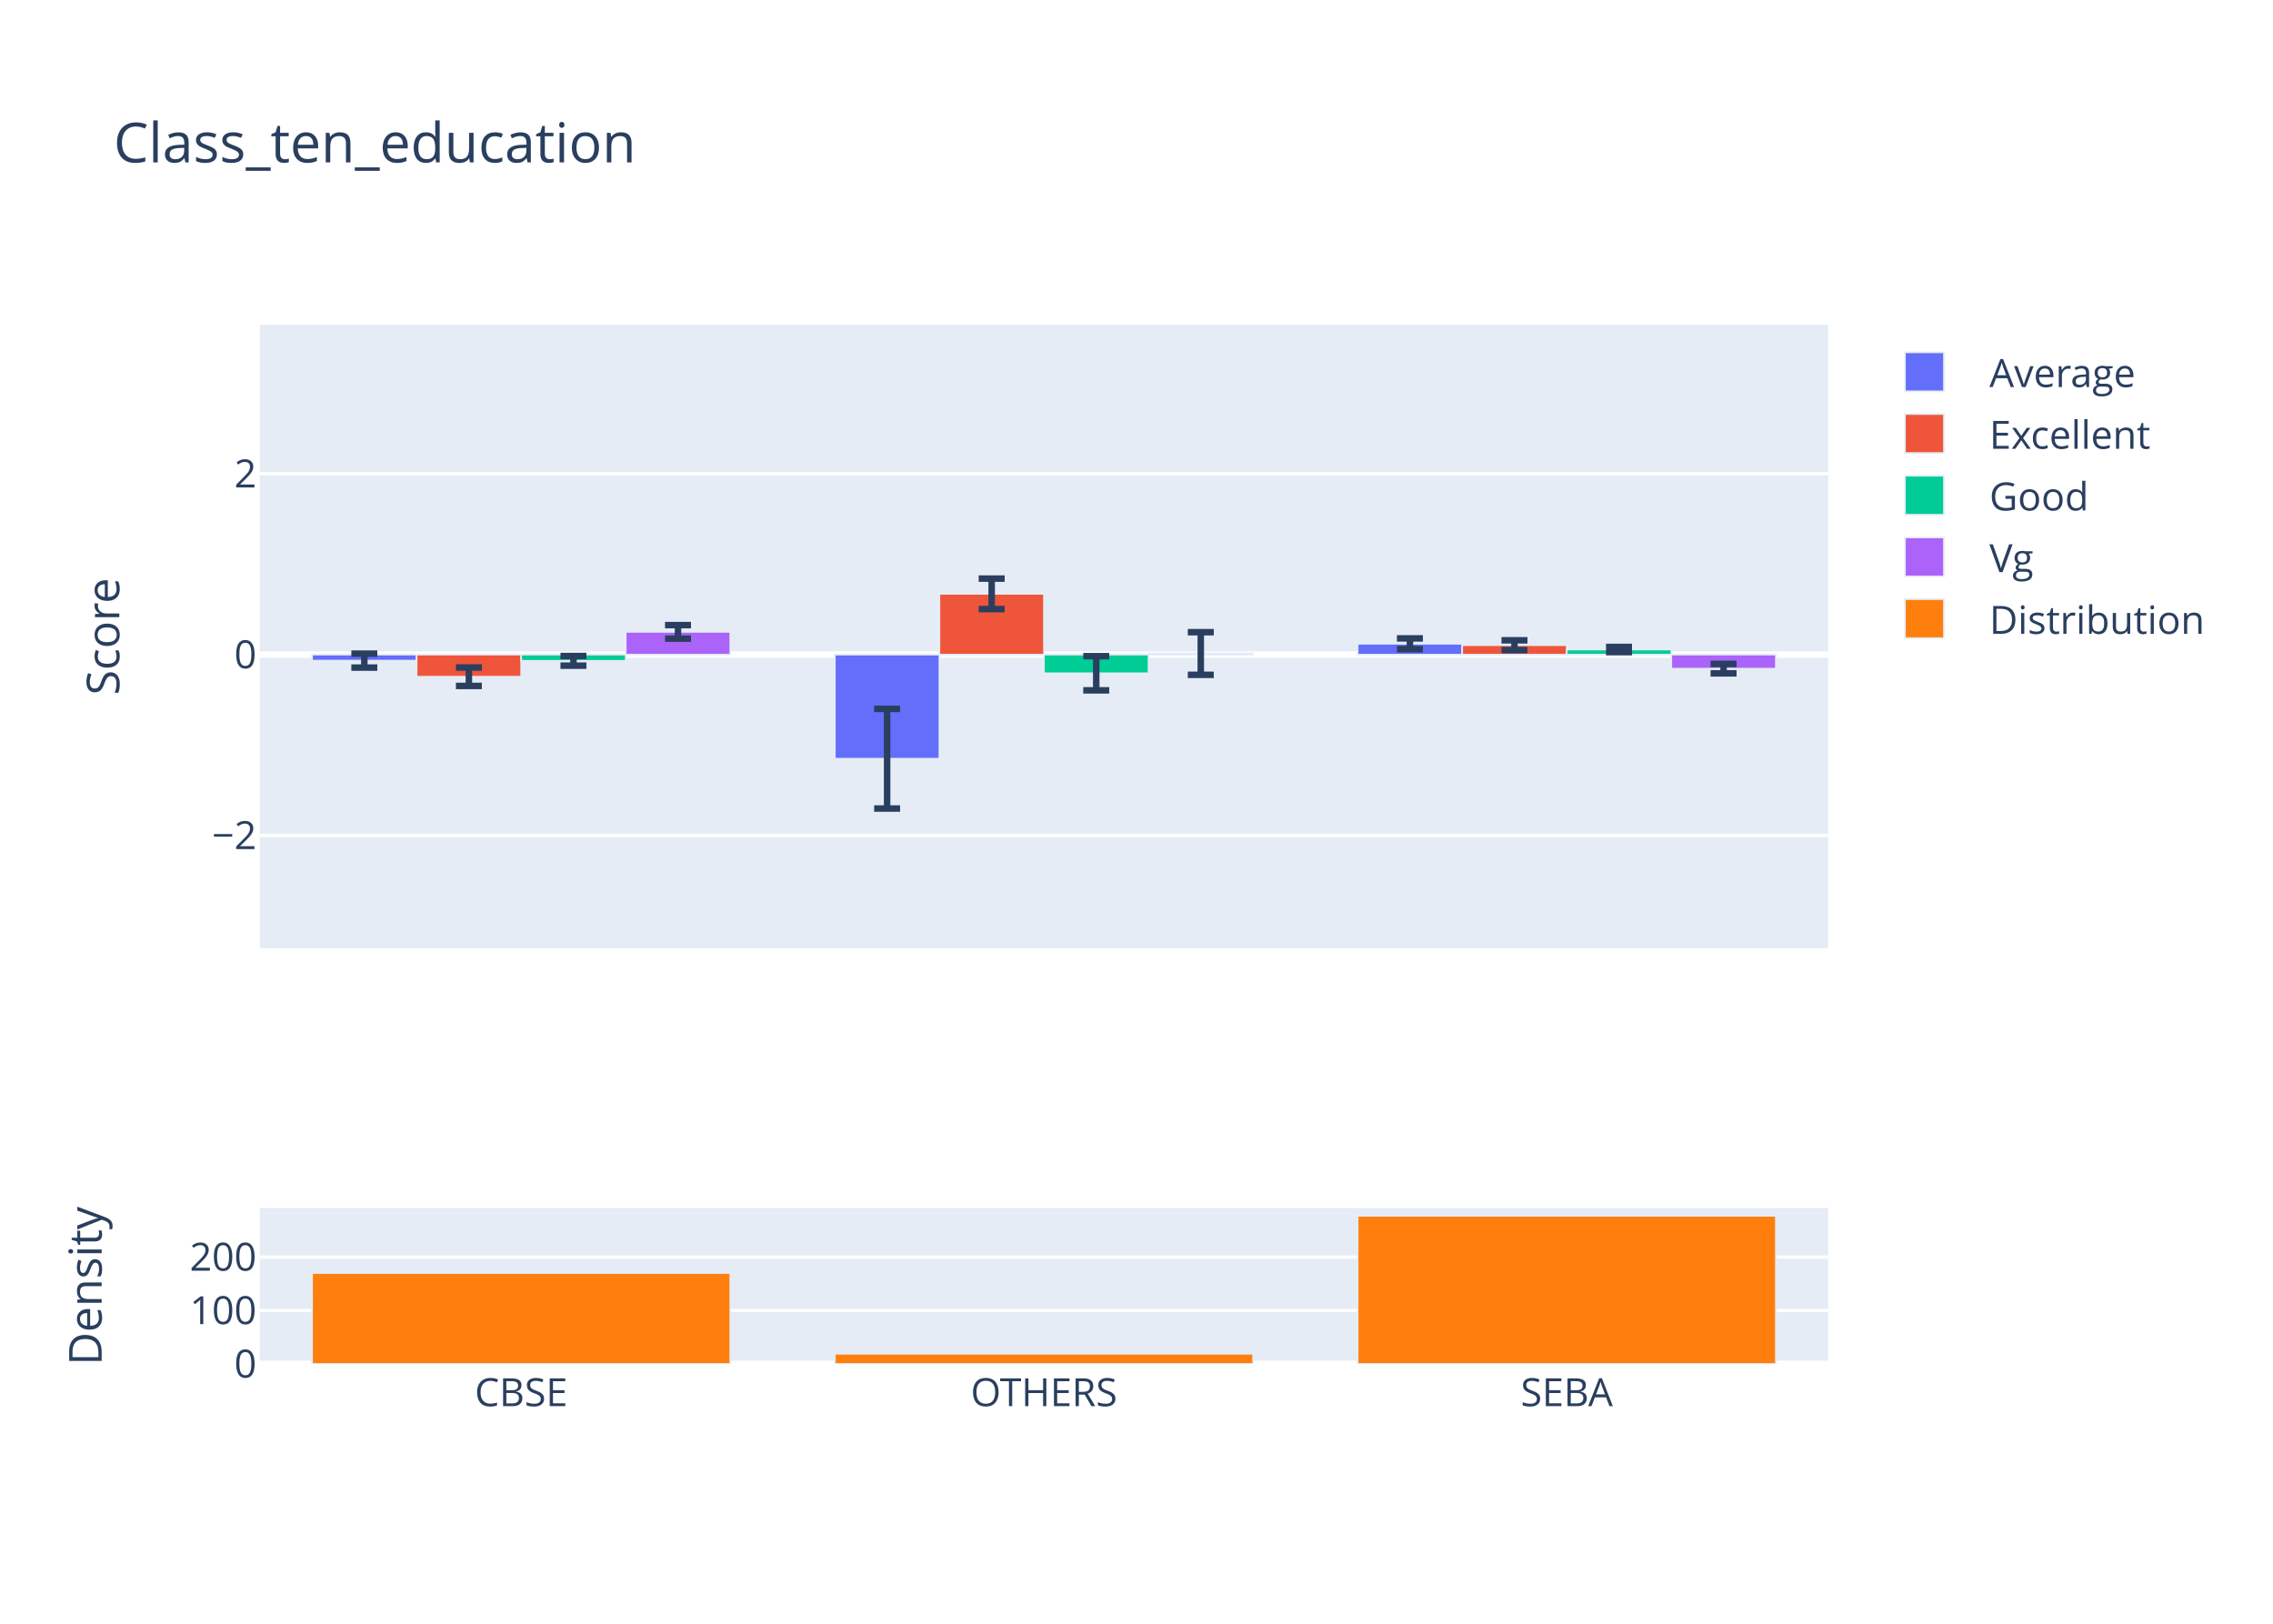
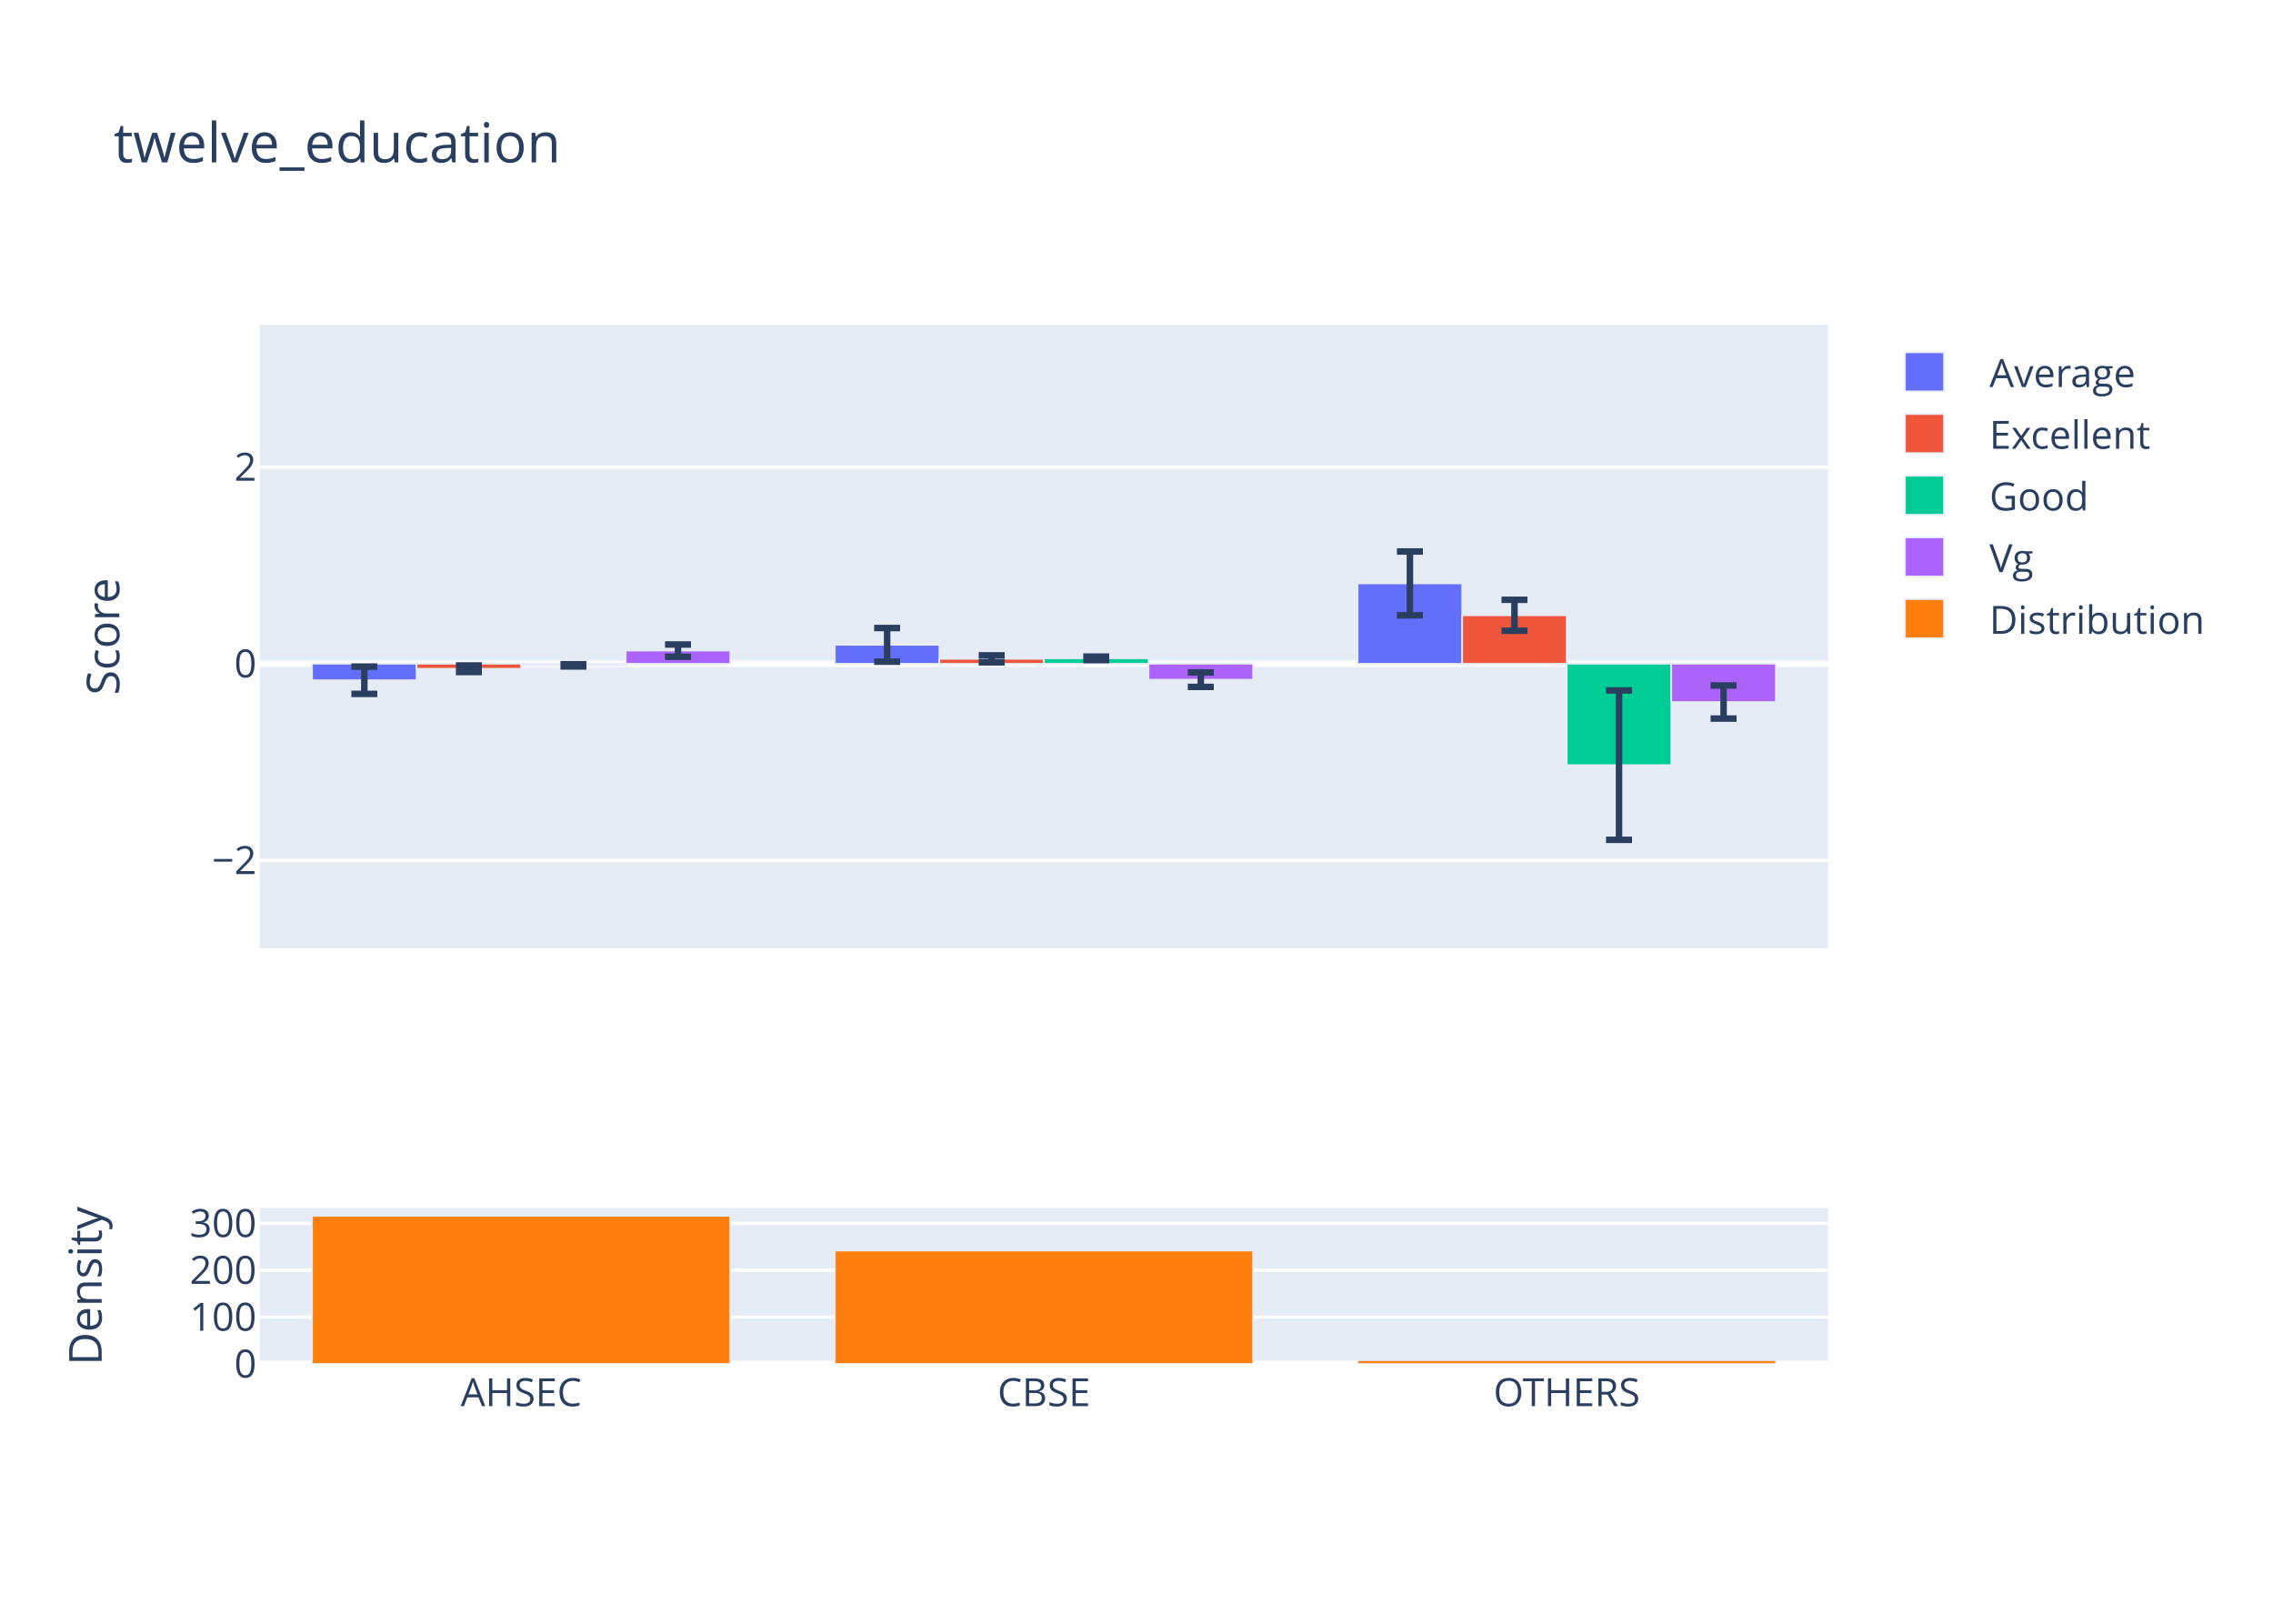
<svg xmlns="http://www.w3.org/2000/svg" class="main-svg" width="700" height="500" style="" viewBox="0 0 700 500">
  <rect x="0" y="0" width="700" height="500" style="fill: rgb(255, 255, 255); fill-opacity: 1;" />
-   <defs id="defs-553135">
+   <defs id="defs-98a07a">
    <g class="clips">
-       <clipPath id="clip553135xyplot" class="plotclip">
+       <clipPath id="clip98a07axyplot" class="plotclip">
        <rect width="483" height="192" />
      </clipPath>
-       <clipPath id="clip553135x2y2plot" class="plotclip">
+       <clipPath id="clip98a07ax2y2plot" class="plotclip">
        <rect width="483" height="48" />
      </clipPath>
-       <clipPath class="axesclip" id="clip553135x">
+       <clipPath class="axesclip" id="clip98a07ax">
        <rect x="80" y="0" width="483" height="500" />
      </clipPath>
-       <clipPath class="axesclip" id="clip553135y">
+       <clipPath class="axesclip" id="clip98a07ay">
        <rect x="0" y="100" width="700" height="192" />
      </clipPath>
-       <clipPath class="axesclip" id="clip553135xy">
+       <clipPath class="axesclip" id="clip98a07axy">
        <rect x="80" y="100" width="483" height="192" />
      </clipPath>
-       <clipPath class="axesclip" id="clip553135y2">
+       <clipPath class="axesclip" id="clip98a07ay2">
        <rect x="0" y="372" width="700" height="48" />
      </clipPath>
-       <clipPath class="axesclip" id="clip553135xy2">
+       <clipPath class="axesclip" id="clip98a07axy2">
        <rect x="80" y="372" width="483" height="48" />
      </clipPath>
-       <clipPath class="axesclip" id="clip553135x2">
+       <clipPath class="axesclip" id="clip98a07ax2">
        <rect x="80" y="0" width="483" height="500" />
      </clipPath>
-       <clipPath class="axesclip" id="clip553135x2y">
+       <clipPath class="axesclip" id="clip98a07ax2y">
        <rect x="80" y="100" width="483" height="192" />
      </clipPath>
-       <clipPath class="axesclip" id="clip553135x2y2">
+       <clipPath class="axesclip" id="clip98a07ax2y2">
        <rect x="80" y="372" width="483" height="48" />
      </clipPath>
    </g>
    <g class="gradients" />
    <g class="patterns" />
  </defs>
  <g class="bglayer">
    <rect class="bg" x="80" y="100" width="483" height="192" style="fill: rgb(229, 236, 246); fill-opacity: 1; stroke-width: 0;" />
    <rect class="bg" x="80" y="372" width="483" height="48" style="fill: rgb(229, 236, 246); fill-opacity: 1; stroke-width: 0;" />
  </g>
  <g class="layer-below">
    <g class="imagelayer" />
    <g class="shapelayer" />
  </g>
  <g class="cartesianlayer">
    <g class="subplot xy">
      <g class="layer-subplot">
        <g class="shapelayer" />
        <g class="imagelayer" />
      </g>
      <g class="gridlayer">
        <g class="x" />
        <g class="y">
-           <path class="ygrid crisp" transform="translate(0,257.27)" d="M80,0h483" style="stroke: rgb(255, 255, 255); stroke-opacity: 1; stroke-width: 1px;" />
-           <path class="ygrid crisp" transform="translate(0,145.89)" d="M80,0h483" style="stroke: rgb(255, 255, 255); stroke-opacity: 1; stroke-width: 1px;" />
+           <path class="ygrid crisp" transform="translate(0,264.95)" d="M80,0h483" style="stroke: rgb(255, 255, 255); stroke-opacity: 1; stroke-width: 1px;" />
+           <path class="ygrid crisp" transform="translate(0,143.83)" d="M80,0h483" style="stroke: rgb(255, 255, 255); stroke-opacity: 1; stroke-width: 1px;" />
        </g>
      </g>
      <g class="zerolinelayer">
-         <path class="yzl zl crisp" transform="translate(0,201.58)" d="M80,0h483" style="stroke: rgb(255, 255, 255); stroke-opacity: 1; stroke-width: 2px;" />
+         <path class="yzl zl crisp" transform="translate(0,204.39)" d="M80,0h483" style="stroke: rgb(255, 255, 255); stroke-opacity: 1; stroke-width: 2px;" />
      </g>
      <path class="xlines-below" />
      <path class="ylines-below" />
      <g class="overlines-below" />
      <g class="xaxislayer-below" />
      <g class="yaxislayer-below" />
      <g class="overaxes-below" />
-       <g class="plot" transform="translate(80,100)" clip-path="url(#clip553135xyplot)">
+       <g class="plot" transform="translate(80,100)" clip-path="url(#clip98a07axyplot)">
        <g class="barlayer mlayer">
          <g class="trace bars" style="opacity: 1;">
            <g class="points">
              <g class="point">
-                 <path d="M16.1,101.58V103.43H48.3V101.58Z" style="vector-effect: non-scaling-stroke; opacity: 1; stroke-width: 0.5px; fill: rgb(99, 110, 250); fill-opacity: 1; stroke: rgb(229, 236, 246); stroke-opacity: 1;" />
-               </g>
-               <g class="point">
-                 <path d="M177.1,101.58V133.63H209.3V101.58Z" style="vector-effect: non-scaling-stroke; opacity: 1; stroke-width: 0.5px; fill: rgb(99, 110, 250); fill-opacity: 1; stroke: rgb(229, 236, 246); stroke-opacity: 1;" />
-               </g>
-               <g class="point">
-                 <path d="M338.1,101.58V98.24H370.3V101.58Z" style="vector-effect: non-scaling-stroke; opacity: 1; stroke-width: 0.5px; fill: rgb(99, 110, 250); fill-opacity: 1; stroke: rgb(229, 236, 246); stroke-opacity: 1;" />
-               </g>
-             </g>
-             <g class="errorbar">
-               <path class="yerror" d="M28.2,101.28h8m-4,0V105.57m-4,0h8" style="vector-effect: non-scaling-stroke; stroke-width: 2px; stroke: rgb(42, 63, 95); stroke-opacity: 1;" />
-             </g>
-             <g class="errorbar">
-               <path class="yerror" d="M189.2,118.29h8m-4,0V148.97m-4,0h8" style="vector-effect: non-scaling-stroke; stroke-width: 2px; stroke: rgb(42, 63, 95); stroke-opacity: 1;" />
-             </g>
-             <g class="errorbar">
-               <path class="yerror" d="M350.2,96.58h8m-4,0V99.9m-4,0h8" style="vector-effect: non-scaling-stroke; stroke-width: 2px; stroke: rgb(42, 63, 95); stroke-opacity: 1;" />
-             </g>
-           </g>
-           <g class="trace bars" style="opacity: 1;">
-             <g class="points">
-               <g class="point">
-                 <path d="M48.3,101.58V108.38H80.5V101.58Z" style="vector-effect: non-scaling-stroke; opacity: 1; stroke-width: 0.5px; fill: rgb(239, 85, 59); fill-opacity: 1; stroke: rgb(229, 236, 246); stroke-opacity: 1;" />
-               </g>
-               <g class="point">
-                 <path d="M209.3,101.58V82.87H241.5V101.58Z" style="vector-effect: non-scaling-stroke; opacity: 1; stroke-width: 0.5px; fill: rgb(239, 85, 59); fill-opacity: 1; stroke: rgb(229, 236, 246); stroke-opacity: 1;" />
-               </g>
-               <g class="point">
-                 <path d="M370.3,101.58V98.68H402.5V101.58Z" style="vector-effect: non-scaling-stroke; opacity: 1; stroke-width: 0.5px; fill: rgb(239, 85, 59); fill-opacity: 1; stroke: rgb(229, 236, 246); stroke-opacity: 1;" />
-               </g>
-             </g>
-             <g class="errorbar">
-               <path class="yerror" d="M60.4,105.54h8m-4,0V111.22m-4,0h8" style="vector-effect: non-scaling-stroke; stroke-width: 2px; stroke: rgb(42, 63, 95); stroke-opacity: 1;" />
-             </g>
-             <g class="errorbar">
-               <path class="yerror" d="M221.4,78.17h8m-4,0V87.56m-4,0h8" style="vector-effect: non-scaling-stroke; stroke-width: 2px; stroke: rgb(42, 63, 95); stroke-opacity: 1;" />
-             </g>
-             <g class="errorbar">
-               <path class="yerror" d="M382.4,97.17h8m-4,0V100.19m-4,0h8" style="vector-effect: non-scaling-stroke; stroke-width: 2px; stroke: rgb(42, 63, 95); stroke-opacity: 1;" />
-             </g>
-           </g>
-           <g class="trace bars" style="opacity: 1;">
-             <g class="points">
-               <g class="point">
-                 <path d="M80.5,101.58V103.49H112.7V101.58Z" style="vector-effect: non-scaling-stroke; opacity: 1; stroke-width: 0.5px; fill: rgb(0, 204, 150); fill-opacity: 1; stroke: rgb(229, 236, 246); stroke-opacity: 1;" />
-               </g>
-               <g class="point">
-                 <path d="M241.5,101.58V107.32H273.7V101.58Z" style="vector-effect: non-scaling-stroke; opacity: 1; stroke-width: 0.5px; fill: rgb(0, 204, 150); fill-opacity: 1; stroke: rgb(229, 236, 246); stroke-opacity: 1;" />
-               </g>
-               <g class="point">
-                 <path d="M402.5,101.58V100.01H434.7V101.58Z" style="vector-effect: non-scaling-stroke; opacity: 1; stroke-width: 0.5px; fill: rgb(0, 204, 150); fill-opacity: 1; stroke: rgb(229, 236, 246); stroke-opacity: 1;" />
-               </g>
-             </g>
-             <g class="errorbar">
-               <path class="yerror" d="M92.6,102h8m-4,0V104.98m-4,0h8" style="vector-effect: non-scaling-stroke; stroke-width: 2px; stroke: rgb(42, 63, 95); stroke-opacity: 1;" />
-             </g>
-             <g class="errorbar">
-               <path class="yerror" d="M253.6,102.06h8m-4,0V112.58m-4,0h8" style="vector-effect: non-scaling-stroke; stroke-width: 2px; stroke: rgb(42, 63, 95); stroke-opacity: 1;" />
-             </g>
-             <g class="errorbar">
-               <path class="yerror" d="M414.6,99.21h8m-4,0V100.81m-4,0h8" style="vector-effect: non-scaling-stroke; stroke-width: 2px; stroke: rgb(42, 63, 95); stroke-opacity: 1;" />
-             </g>
-           </g>
-           <g class="trace bars" style="opacity: 1;">
-             <g class="points">
-               <g class="point">
-                 <path d="M112.7,101.58V94.57H144.9V101.58Z" style="vector-effect: non-scaling-stroke; opacity: 1; stroke-width: 0.5px; fill: rgb(171, 99, 250); fill-opacity: 1; stroke: rgb(229, 236, 246); stroke-opacity: 1;" />
-               </g>
-               <g class="point">
-                 <path d="M273.7,101.58V101.23H305.9V101.58Z" style="vector-effect: non-scaling-stroke; opacity: 1; stroke-width: 0.5px; fill: rgb(171, 99, 250); fill-opacity: 1; stroke: rgb(229, 236, 246); stroke-opacity: 1;" />
-               </g>
-               <g class="point">
-                 <path d="M434.7,101.58V105.9H466.9V101.58Z" style="vector-effect: non-scaling-stroke; opacity: 1; stroke-width: 0.5px; fill: rgb(171, 99, 250); fill-opacity: 1; stroke: rgb(229, 236, 246); stroke-opacity: 1;" />
-               </g>
-             </g>
-             <g class="errorbar">
-               <path class="yerror" d="M124.8,92.49h8m-4,0V96.65m-4,0h8" style="vector-effect: non-scaling-stroke; stroke-width: 2px; stroke: rgb(42, 63, 95); stroke-opacity: 1;" />
-             </g>
-             <g class="errorbar">
-               <path class="yerror" d="M285.8,94.67h8m-4,0V107.8m-4,0h8" style="vector-effect: non-scaling-stroke; stroke-width: 2px; stroke: rgb(42, 63, 95); stroke-opacity: 1;" />
-             </g>
-             <g class="errorbar">
-               <path class="yerror" d="M446.8,104.44h8m-4,0V107.35m-4,0h8" style="vector-effect: non-scaling-stroke; stroke-width: 2px; stroke: rgb(42, 63, 95); stroke-opacity: 1;" />
+                 <path d="M16.1,104.39V109.47H48.3V104.39Z" style="vector-effect: non-scaling-stroke; opacity: 1; stroke-width: 0.5px; fill: rgb(99, 110, 250); fill-opacity: 1; stroke: rgb(229, 236, 246); stroke-opacity: 1;" />
+               </g>
+               <g class="point">
+                 <path d="M177.1,104.39V98.57H209.3V104.39Z" style="vector-effect: non-scaling-stroke; opacity: 1; stroke-width: 0.5px; fill: rgb(99, 110, 250); fill-opacity: 1; stroke: rgb(229, 236, 246); stroke-opacity: 1;" />
+               </g>
+               <g class="point">
+                 <path d="M338.1,104.39V79.65H370.3V104.39Z" style="vector-effect: non-scaling-stroke; opacity: 1; stroke-width: 0.5px; fill: rgb(99, 110, 250); fill-opacity: 1; stroke: rgb(229, 236, 246); stroke-opacity: 1;" />
+               </g>
+             </g>
+             <g class="errorbar">
+               <path class="yerror" d="M28.2,105.27h8m-4,0V113.67m-4,0h8" style="vector-effect: non-scaling-stroke; stroke-width: 2px; stroke: rgb(42, 63, 95); stroke-opacity: 1;" />
+             </g>
+             <g class="errorbar">
+               <path class="yerror" d="M189.2,93.39h8m-4,0V103.76m-4,0h8" style="vector-effect: non-scaling-stroke; stroke-width: 2px; stroke: rgb(42, 63, 95); stroke-opacity: 1;" />
+             </g>
+             <g class="errorbar">
+               <path class="yerror" d="M350.2,69.82h8m-4,0V89.47m-4,0h8" style="vector-effect: non-scaling-stroke; stroke-width: 2px; stroke: rgb(42, 63, 95); stroke-opacity: 1;" />
+             </g>
+           </g>
+           <g class="trace bars" style="opacity: 1;">
+             <g class="points">
+               <g class="point">
+                 <path d="M48.3,104.39V105.93H80.5V104.39Z" style="vector-effect: non-scaling-stroke; opacity: 1; stroke-width: 0.5px; fill: rgb(239, 85, 59); fill-opacity: 1; stroke: rgb(229, 236, 246); stroke-opacity: 1;" />
+               </g>
+               <g class="point">
+                 <path d="M209.3,104.39V102.88H241.5V104.39Z" style="vector-effect: non-scaling-stroke; opacity: 1; stroke-width: 0.5px; fill: rgb(239, 85, 59); fill-opacity: 1; stroke: rgb(229, 236, 246); stroke-opacity: 1;" />
+               </g>
+               <g class="point">
+                 <path d="M370.3,104.39V89.47H402.5V104.39Z" style="vector-effect: non-scaling-stroke; opacity: 1; stroke-width: 0.5px; fill: rgb(239, 85, 59); fill-opacity: 1; stroke: rgb(229, 236, 246); stroke-opacity: 1;" />
+               </g>
+             </g>
+             <g class="errorbar">
+               <path class="yerror" d="M60.4,104.92h8m-4,0V106.93m-4,0h8" style="vector-effect: non-scaling-stroke; stroke-width: 2px; stroke: rgb(42, 63, 95); stroke-opacity: 1;" />
+             </g>
+             <g class="errorbar">
+               <path class="yerror" d="M221.4,101.81h8m-4,0V103.95m-4,0h8" style="vector-effect: non-scaling-stroke; stroke-width: 2px; stroke: rgb(42, 63, 95); stroke-opacity: 1;" />
+             </g>
+             <g class="errorbar">
+               <path class="yerror" d="M382.4,84.7h8m-4,0V94.24m-4,0h8" style="vector-effect: non-scaling-stroke; stroke-width: 2px; stroke: rgb(42, 63, 95); stroke-opacity: 1;" />
+             </g>
+           </g>
+           <g class="trace bars" style="opacity: 1;">
+             <g class="points">
+               <g class="point">
+                 <path d="M80.5,104.39V104.88H112.7V104.39Z" style="vector-effect: non-scaling-stroke; opacity: 1; stroke-width: 0.5px; fill: rgb(0, 204, 150); fill-opacity: 1; stroke: rgb(229, 236, 246); stroke-opacity: 1;" />
+               </g>
+               <g class="point">
+                 <path d="M241.5,104.39V102.72H273.7V104.39Z" style="vector-effect: non-scaling-stroke; opacity: 1; stroke-width: 0.5px; fill: rgb(0, 204, 150); fill-opacity: 1; stroke: rgb(229, 236, 246); stroke-opacity: 1;" />
+               </g>
+               <g class="point">
+                 <path d="M402.5,104.39V135.6H434.7V104.39Z" style="vector-effect: non-scaling-stroke; opacity: 1; stroke-width: 0.5px; fill: rgb(0, 204, 150); fill-opacity: 1; stroke: rgb(229, 236, 246); stroke-opacity: 1;" />
+               </g>
+             </g>
+             <g class="errorbar">
+               <path class="yerror" d="M92.6,104.54h8m-4,0V105.22m-4,0h8" style="vector-effect: non-scaling-stroke; stroke-width: 2px; stroke: rgb(42, 63, 95); stroke-opacity: 1;" />
+             </g>
+             <g class="errorbar">
+               <path class="yerror" d="M253.6,102.19h8m-4,0V103.25m-4,0h8" style="vector-effect: non-scaling-stroke; stroke-width: 2px; stroke: rgb(42, 63, 95); stroke-opacity: 1;" />
+             </g>
+             <g class="errorbar">
+               <path class="yerror" d="M414.6,112.6h8m-4,0V158.61m-4,0h8" style="vector-effect: non-scaling-stroke; stroke-width: 2px; stroke: rgb(42, 63, 95); stroke-opacity: 1;" />
+             </g>
+           </g>
+           <g class="trace bars" style="opacity: 1;">
+             <g class="points">
+               <g class="point">
+                 <path d="M112.7,104.39V100.34H144.9V104.39Z" style="vector-effect: non-scaling-stroke; opacity: 1; stroke-width: 0.5px; fill: rgb(171, 99, 250); fill-opacity: 1; stroke: rgb(229, 236, 246); stroke-opacity: 1;" />
+               </g>
+               <g class="point">
+                 <path d="M273.7,104.39V109.29H305.9V104.39Z" style="vector-effect: non-scaling-stroke; opacity: 1; stroke-width: 0.5px; fill: rgb(171, 99, 250); fill-opacity: 1; stroke: rgb(229, 236, 246); stroke-opacity: 1;" />
+               </g>
+               <g class="point">
+                 <path d="M434.7,104.39V116.18H466.9V104.39Z" style="vector-effect: non-scaling-stroke; opacity: 1; stroke-width: 0.5px; fill: rgb(171, 99, 250); fill-opacity: 1; stroke: rgb(229, 236, 246); stroke-opacity: 1;" />
+               </g>
+             </g>
+             <g class="errorbar">
+               <path class="yerror" d="M124.8,98.46h8m-4,0V102.23m-4,0h8" style="vector-effect: non-scaling-stroke; stroke-width: 2px; stroke: rgb(42, 63, 95); stroke-opacity: 1;" />
+             </g>
+             <g class="errorbar">
+               <path class="yerror" d="M285.8,107.05h8m-4,0V111.52m-4,0h8" style="vector-effect: non-scaling-stroke; stroke-width: 2px; stroke: rgb(42, 63, 95); stroke-opacity: 1;" />
+             </g>
+             <g class="errorbar">
+               <path class="yerror" d="M446.8,111.09h8m-4,0V121.27m-4,0h8" style="vector-effect: non-scaling-stroke; stroke-width: 2px; stroke: rgb(42, 63, 95); stroke-opacity: 1;" />
            </g>
          </g>
        </g>
      </g>
      <g class="overplot" />
      <path class="xlines-above crisp" d="M0,0" style="fill: none;" />
      <path class="ylines-above crisp" d="M0,0" style="fill: none;" />
      <g class="overlines-above" />
      <g class="xaxislayer-above" />
      <g class="yaxislayer-above">
        <g class="ytick">
-           <text text-anchor="end" x="79" y="4.2" transform="translate(0,257.27)" style="font-family: 'Open Sans', verdana, arial, sans-serif; font-size: 12px; fill: rgb(42, 63, 95); fill-opacity: 1; white-space: pre; opacity: 1;">−2</text>
+           <text text-anchor="end" x="79" y="4.2" transform="translate(0,264.95)" style="font-family: 'Open Sans', verdana, arial, sans-serif; font-size: 12px; fill: rgb(42, 63, 95); fill-opacity: 1; white-space: pre; opacity: 1;">−2</text>
        </g>
        <g class="ytick">
-           <text text-anchor="end" x="79" y="4.2" style="font-family: 'Open Sans', verdana, arial, sans-serif; font-size: 12px; fill: rgb(42, 63, 95); fill-opacity: 1; white-space: pre; opacity: 1;" transform="translate(0,201.58)">0</text>
+           <text text-anchor="end" x="79" y="4.2" style="font-family: 'Open Sans', verdana, arial, sans-serif; font-size: 12px; fill: rgb(42, 63, 95); fill-opacity: 1; white-space: pre; opacity: 1;" transform="translate(0,204.39)">0</text>
        </g>
        <g class="ytick">
-           <text text-anchor="end" x="79" y="4.2" style="font-family: 'Open Sans', verdana, arial, sans-serif; font-size: 12px; fill: rgb(42, 63, 95); fill-opacity: 1; white-space: pre; opacity: 1;" transform="translate(0,145.89)">2</text>
+           <text text-anchor="end" x="79" y="4.2" style="font-family: 'Open Sans', verdana, arial, sans-serif; font-size: 12px; fill: rgb(42, 63, 95); fill-opacity: 1; white-space: pre; opacity: 1;" transform="translate(0,143.83)">2</text>
        </g>
      </g>
      <g class="overaxes-above" />
    </g>
    <g class="subplot x2y2">
      <g class="layer-subplot">
        <g class="shapelayer" />
        <g class="imagelayer" />
      </g>
      <g class="gridlayer">
        <g class="x2" />
        <g class="y2">
-           <path class="y2grid crisp" transform="translate(0,403.54)" d="M80,0h483" style="stroke: rgb(255, 255, 255); stroke-opacity: 1; stroke-width: 1px;" />
-           <path class="y2grid crisp" transform="translate(0,387.08)" d="M80,0h483" style="stroke: rgb(255, 255, 255); stroke-opacity: 1; stroke-width: 1px;" />
+           <path class="y2grid crisp" transform="translate(0,405.57)" d="M80,0h483" style="stroke: rgb(255, 255, 255); stroke-opacity: 1; stroke-width: 1px;" />
+           <path class="y2grid crisp" transform="translate(0,391.14)" d="M80,0h483" style="stroke: rgb(255, 255, 255); stroke-opacity: 1; stroke-width: 1px;" />
+           <path class="y2grid crisp" transform="translate(0,376.71)" d="M80,0h483" style="stroke: rgb(255, 255, 255); stroke-opacity: 1; stroke-width: 1px;" />
        </g>
      </g>
      <g class="zerolinelayer">
        <path class="y2zl zl crisp" transform="translate(0,420)" d="M80,0h483" style="stroke: rgb(255, 255, 255); stroke-opacity: 1; stroke-width: 2px;" />
      </g>
      <path class="xlines-below" />
      <path class="ylines-below" />
      <g class="overlines-below" />
      <g class="xaxislayer-below" />
      <g class="yaxislayer-below" />
      <g class="overaxes-below" />
-       <g class="plot" transform="translate(80,372)" clip-path="url(#clip553135x2y2plot)">
+       <g class="plot" transform="translate(80,372)" clip-path="url(#clip98a07ax2y2plot)">
        <g class="barlayer mlayer">
          <g class="trace bars" style="opacity: 1;">
            <g class="points">
              <g class="point">
-                 <path d="M16.1,48V20.01H144.9V48Z" style="vector-effect: non-scaling-stroke; opacity: 1; stroke-width: 0.5px; fill: rgb(255, 127, 14); fill-opacity: 1; stroke: rgb(229, 236, 246); stroke-opacity: 1;" />
-               </g>
-               <g class="point">
-                 <path d="M177.1,48V44.87H305.9V48Z" style="vector-effect: non-scaling-stroke; opacity: 1; stroke-width: 0.5px; fill: rgb(255, 127, 14); fill-opacity: 1; stroke: rgb(229, 236, 246); stroke-opacity: 1;" />
-               </g>
-               <g class="point">
-                 <path d="M338.1,48V2.4H466.9V48Z" style="vector-effect: non-scaling-stroke; opacity: 1; stroke-width: 0.5px; fill: rgb(255, 127, 14); fill-opacity: 1; stroke: rgb(229, 236, 246); stroke-opacity: 1;" />
+                 <path d="M16.1,48V2.4H144.9V48Z" style="vector-effect: non-scaling-stroke; opacity: 1; stroke-width: 0.5px; fill: rgb(255, 127, 14); fill-opacity: 1; stroke: rgb(229, 236, 246); stroke-opacity: 1;" />
+               </g>
+               <g class="point">
+                 <path d="M177.1,48V13.08H305.9V48Z" style="vector-effect: non-scaling-stroke; opacity: 1; stroke-width: 0.5px; fill: rgb(255, 127, 14); fill-opacity: 1; stroke: rgb(229, 236, 246); stroke-opacity: 1;" />
+               </g>
+               <g class="point">
+                 <path d="M338.1,48V46.85H466.9V48Z" style="vector-effect: non-scaling-stroke; opacity: 1; stroke-width: 0.5px; fill: rgb(255, 127, 14); fill-opacity: 1; stroke: rgb(229, 236, 246); stroke-opacity: 1;" />
              </g>
            </g>
          </g>
        </g>
      </g>
      <g class="overplot" />
      <path class="xlines-above crisp" d="M0,0" style="fill: none;" />
      <path class="ylines-above crisp" d="M0,0" style="fill: none;" />
      <g class="overlines-above" />
      <g class="xaxislayer-above">
        <g class="x2tick">
-           <text text-anchor="middle" x="0" y="433" transform="translate(160.5,0)" style="font-family: 'Open Sans', verdana, arial, sans-serif; font-size: 12px; fill: rgb(42, 63, 95); fill-opacity: 1; white-space: pre; opacity: 1;">CBSE</text>
+           <text text-anchor="middle" x="0" y="433" transform="translate(160.5,0)" style="font-family: 'Open Sans', verdana, arial, sans-serif; font-size: 12px; fill: rgb(42, 63, 95); fill-opacity: 1; white-space: pre; opacity: 1;">AHSEC</text>
        </g>
        <g class="x2tick">
-           <text text-anchor="middle" x="0" y="433" transform="translate(321.5,0)" style="font-family: 'Open Sans', verdana, arial, sans-serif; font-size: 12px; fill: rgb(42, 63, 95); fill-opacity: 1; white-space: pre; opacity: 1;">OTHERS</text>
+           <text text-anchor="middle" x="0" y="433" transform="translate(321.5,0)" style="font-family: 'Open Sans', verdana, arial, sans-serif; font-size: 12px; fill: rgb(42, 63, 95); fill-opacity: 1; white-space: pre; opacity: 1;">CBSE</text>
        </g>
        <g class="x2tick">
-           <text text-anchor="middle" x="0" y="433" transform="translate(482.5,0)" style="font-family: 'Open Sans', verdana, arial, sans-serif; font-size: 12px; fill: rgb(42, 63, 95); fill-opacity: 1; white-space: pre; opacity: 1;">SEBA</text>
+           <text text-anchor="middle" x="0" y="433" transform="translate(482.5,0)" style="font-family: 'Open Sans', verdana, arial, sans-serif; font-size: 12px; fill: rgb(42, 63, 95); fill-opacity: 1; white-space: pre; opacity: 1;">OTHERS</text>
        </g>
      </g>
      <g class="yaxislayer-above">
        <g class="y2tick">
          <text text-anchor="end" x="79" y="4.2" transform="translate(0,420)" style="font-family: 'Open Sans', verdana, arial, sans-serif; font-size: 12px; fill: rgb(42, 63, 95); fill-opacity: 1; white-space: pre; opacity: 1;">0</text>
        </g>
        <g class="y2tick">
-           <text text-anchor="end" x="79" y="4.2" style="font-family: 'Open Sans', verdana, arial, sans-serif; font-size: 12px; fill: rgb(42, 63, 95); fill-opacity: 1; white-space: pre; opacity: 1;" transform="translate(0,403.54)">100</text>
+           <text text-anchor="end" x="79" y="4.2" style="font-family: 'Open Sans', verdana, arial, sans-serif; font-size: 12px; fill: rgb(42, 63, 95); fill-opacity: 1; white-space: pre; opacity: 1;" transform="translate(0,405.57)">100</text>
        </g>
        <g class="y2tick">
-           <text text-anchor="end" x="79" y="4.2" style="font-family: 'Open Sans', verdana, arial, sans-serif; font-size: 12px; fill: rgb(42, 63, 95); fill-opacity: 1; white-space: pre; opacity: 1;" transform="translate(0,387.08)">200</text>
+           <text text-anchor="end" x="79" y="4.2" style="font-family: 'Open Sans', verdana, arial, sans-serif; font-size: 12px; fill: rgb(42, 63, 95); fill-opacity: 1; white-space: pre; opacity: 1;" transform="translate(0,391.14)">200</text>
+         </g>
+         <g class="y2tick">
+           <text text-anchor="end" x="79" y="4.2" style="font-family: 'Open Sans', verdana, arial, sans-serif; font-size: 12px; fill: rgb(42, 63, 95); fill-opacity: 1; white-space: pre; opacity: 1;" transform="translate(0,376.71)">300</text>
        </g>
      </g>
      <g class="overaxes-above" />
    </g>
  </g>
  <g class="polarlayer" />
  <g class="ternarylayer" />
  <g class="geolayer" />
  <g class="funnelarealayer" />
  <g class="pielayer" />
  <g class="iciclelayer" />
  <g class="treemaplayer" />
  <g class="sunburstlayer" />
  <g class="glimages" />
-   <defs id="topdefs-553135">
+   <defs id="topdefs-98a07a">
    <g class="clips" />
-     <clipPath id="legend553135">
+     <clipPath id="legend98a07a">
      <rect width="115" height="105" x="0" y="0" />
    </clipPath>
  </defs>
  <g class="layer-above">
    <g class="imagelayer" />
    <g class="shapelayer" />
  </g>
  <g class="infolayer">
    <g class="legend" pointer-events="all" transform="translate(572.66,100)">
      <rect class="bg" shape-rendering="crispEdges" width="115" height="105" x="0" y="0" style="stroke: rgb(68, 68, 68); stroke-opacity: 1; fill: rgb(255, 255, 255); fill-opacity: 1; stroke-width: 0px;" />
-       <g class="scrollbox" transform="" clip-path="url(#legend553135)">
+       <g class="scrollbox" transform="" clip-path="url(#legend98a07a)">
        <g class="groups">
          <g class="traces" transform="translate(0,14.5)" style="opacity: 1;">
            <text class="legendtext" text-anchor="start" x="40" y="4.68" style="font-family: 'Open Sans', verdana, arial, sans-serif; font-size: 12px; fill: rgb(42, 63, 95); fill-opacity: 1; white-space: pre;">Average</text>
            <g class="layers" style="opacity: 1;">
              <g class="legendfill" />
              <g class="legendlines" />
              <g class="legendsymbols">
                <g class="legendpoints">
                  <path class="legendundefined" d="M6,6H-6V-6H6Z" transform="translate(20,0)" style="stroke-width: 0.5px; fill: rgb(99, 110, 250); fill-opacity: 1; stroke: rgb(229, 236, 246); stroke-opacity: 1;" />
                </g>
              </g>
            </g>
            <rect class="legendtoggle" x="0" y="-9.5" width="109.906" height="19" style="fill: rgb(0, 0, 0); fill-opacity: 0;" />
          </g>
          <g class="traces" transform="translate(0,33.5)" style="opacity: 1;">
            <text class="legendtext" text-anchor="start" x="40" y="4.68" style="font-family: 'Open Sans', verdana, arial, sans-serif; font-size: 12px; fill: rgb(42, 63, 95); fill-opacity: 1; white-space: pre;">Excellent</text>
            <g class="layers" style="opacity: 1;">
              <g class="legendfill" />
              <g class="legendlines" />
              <g class="legendsymbols">
                <g class="legendpoints">
                  <path class="legendundefined" d="M6,6H-6V-6H6Z" transform="translate(20,0)" style="stroke-width: 0.5px; fill: rgb(239, 85, 59); fill-opacity: 1; stroke: rgb(229, 236, 246); stroke-opacity: 1;" />
                </g>
              </g>
            </g>
            <rect class="legendtoggle" x="0" y="-9.5" width="109.906" height="19" style="fill: rgb(0, 0, 0); fill-opacity: 0;" />
          </g>
          <g class="traces" transform="translate(0,52.5)" style="opacity: 1;">
            <text class="legendtext" text-anchor="start" x="40" y="4.68" style="font-family: 'Open Sans', verdana, arial, sans-serif; font-size: 12px; fill: rgb(42, 63, 95); fill-opacity: 1; white-space: pre;">Good</text>
            <g class="layers" style="opacity: 1;">
              <g class="legendfill" />
              <g class="legendlines" />
              <g class="legendsymbols">
                <g class="legendpoints">
                  <path class="legendundefined" d="M6,6H-6V-6H6Z" transform="translate(20,0)" style="stroke-width: 0.5px; fill: rgb(0, 204, 150); fill-opacity: 1; stroke: rgb(229, 236, 246); stroke-opacity: 1;" />
                </g>
              </g>
            </g>
            <rect class="legendtoggle" x="0" y="-9.5" width="109.906" height="19" style="fill: rgb(0, 0, 0); fill-opacity: 0;" />
          </g>
          <g class="traces" transform="translate(0,71.5)" style="opacity: 1;">
            <text class="legendtext" text-anchor="start" x="40" y="4.68" style="font-family: 'Open Sans', verdana, arial, sans-serif; font-size: 12px; fill: rgb(42, 63, 95); fill-opacity: 1; white-space: pre;">Vg</text>
            <g class="layers" style="opacity: 1;">
              <g class="legendfill" />
              <g class="legendlines" />
              <g class="legendsymbols">
                <g class="legendpoints">
                  <path class="legendundefined" d="M6,6H-6V-6H6Z" transform="translate(20,0)" style="stroke-width: 0.5px; fill: rgb(171, 99, 250); fill-opacity: 1; stroke: rgb(229, 236, 246); stroke-opacity: 1;" />
                </g>
              </g>
            </g>
            <rect class="legendtoggle" x="0" y="-9.5" width="109.906" height="19" style="fill: rgb(0, 0, 0); fill-opacity: 0;" />
          </g>
          <g class="traces" transform="translate(0,90.5)" style="opacity: 1;">
            <text class="legendtext" text-anchor="start" x="40" y="4.68" style="font-family: 'Open Sans', verdana, arial, sans-serif; font-size: 12px; fill: rgb(42, 63, 95); fill-opacity: 1; white-space: pre;">Distribution</text>
            <g class="layers" style="opacity: 1;">
              <g class="legendfill" />
              <g class="legendlines" />
              <g class="legendsymbols">
                <g class="legendpoints">
                  <path class="legendundefined" d="M6,6H-6V-6H6Z" transform="translate(20,0)" style="stroke-width: 0.5px; fill: rgb(255, 127, 14); fill-opacity: 1; stroke: rgb(229, 236, 246); stroke-opacity: 1;" />
                </g>
              </g>
            </g>
            <rect class="legendtoggle" x="0" y="-9.5" width="109.906" height="19" style="fill: rgb(0, 0, 0); fill-opacity: 0;" />
          </g>
        </g>
      </g>
      <rect class="scrollbar" rx="20" ry="3" width="0" height="0" x="0" y="0" style="fill: rgb(128, 139, 164); fill-opacity: 1;" />
    </g>
    <g class="g-gtitle">
-       <text class="gtitle" x="35" y="50" text-anchor="start" dy="0em" style="font-family: 'Open Sans', verdana, arial, sans-serif; font-size: 17px; fill: rgb(42, 63, 95); opacity: 1; font-weight: normal; white-space: pre;">Class_ten_education</text>
+       <text class="gtitle" x="35" y="50" text-anchor="start" dy="0em" style="font-family: 'Open Sans', verdana, arial, sans-serif; font-size: 17px; fill: rgb(42, 63, 95); opacity: 1; font-weight: normal; white-space: pre;">twelve_education</text>
    </g>
    <g class="g-xtitle" />
    <g class="g-x2title" />
    <g class="g-ytitle">
      <text class="ytitle" transform="rotate(-90,36.74688,196)" x="36.747" y="196" text-anchor="middle" style="font-family: 'Open Sans', verdana, arial, sans-serif; font-size: 14px; fill: rgb(42, 63, 95); opacity: 1; font-weight: normal; white-space: pre;">Score</text>
    </g>
    <g class="g-y2title">
      <text class="y2title" transform="rotate(-90,31.30938,396)" x="31.309" y="396" text-anchor="middle" style="font-family: 'Open Sans', verdana, arial, sans-serif; font-size: 14px; fill: rgb(42, 63, 95); opacity: 1; font-weight: normal; white-space: pre;">Density</text>
    </g>
  </g>
</svg>
